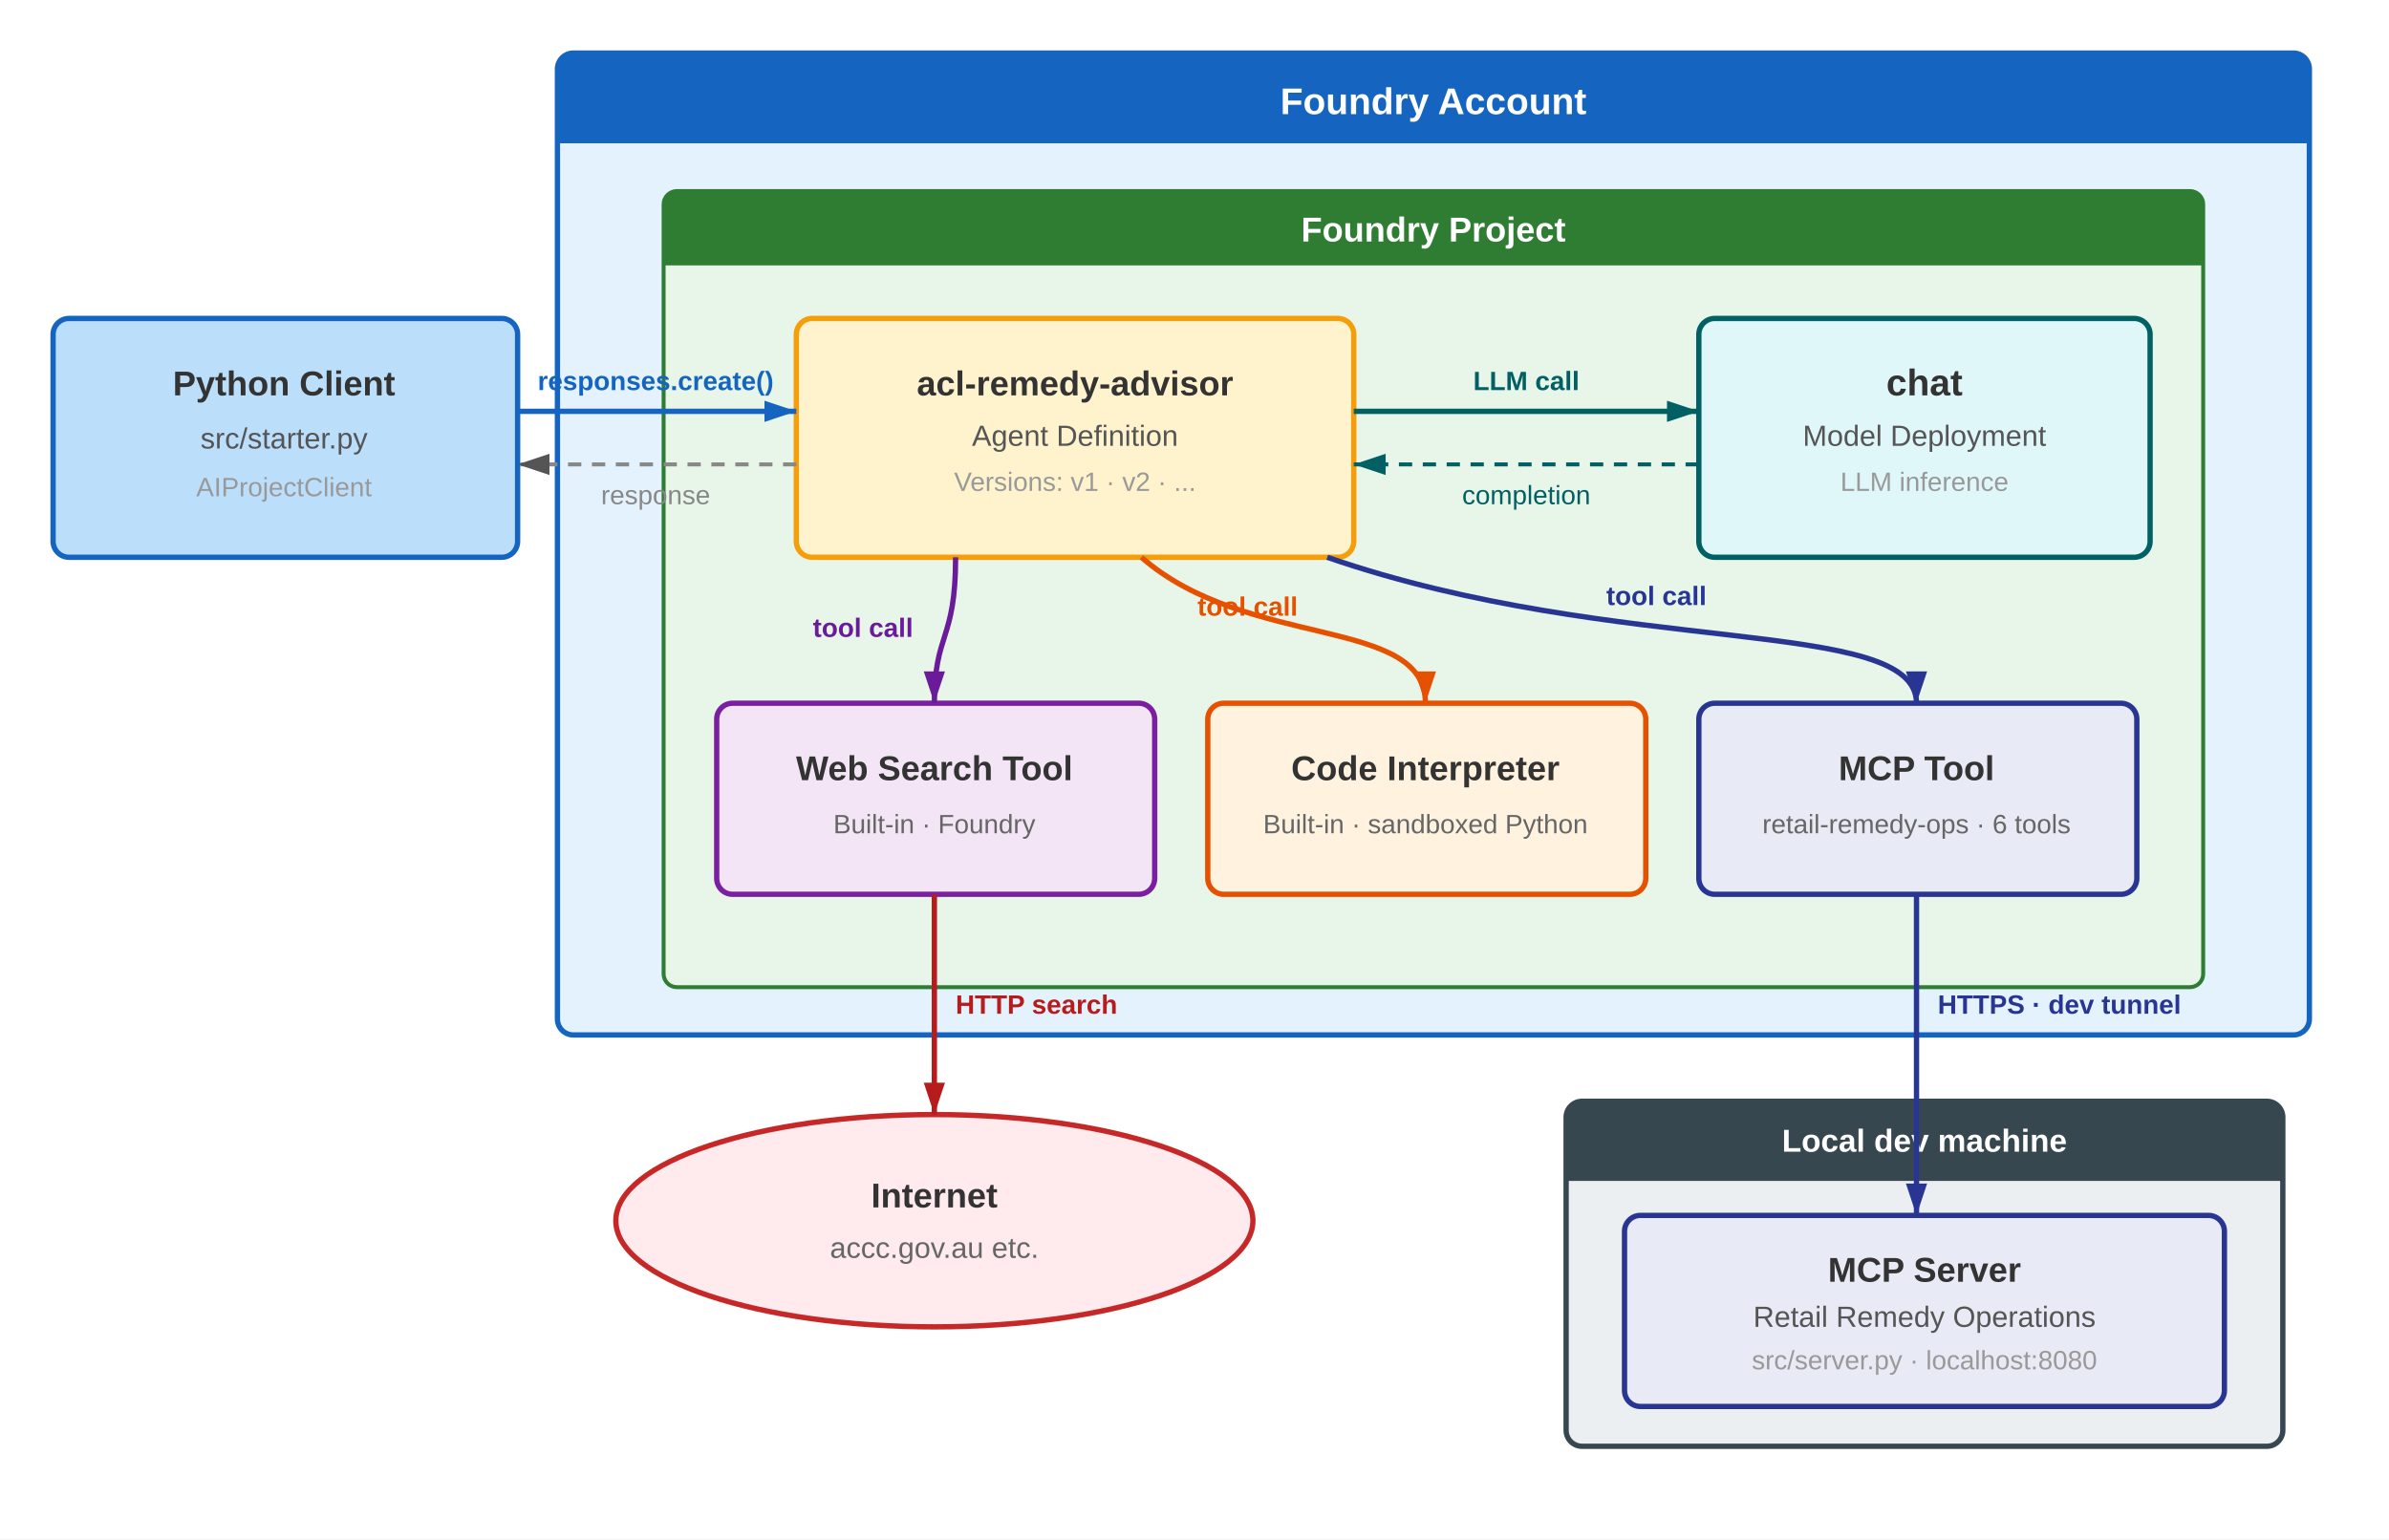
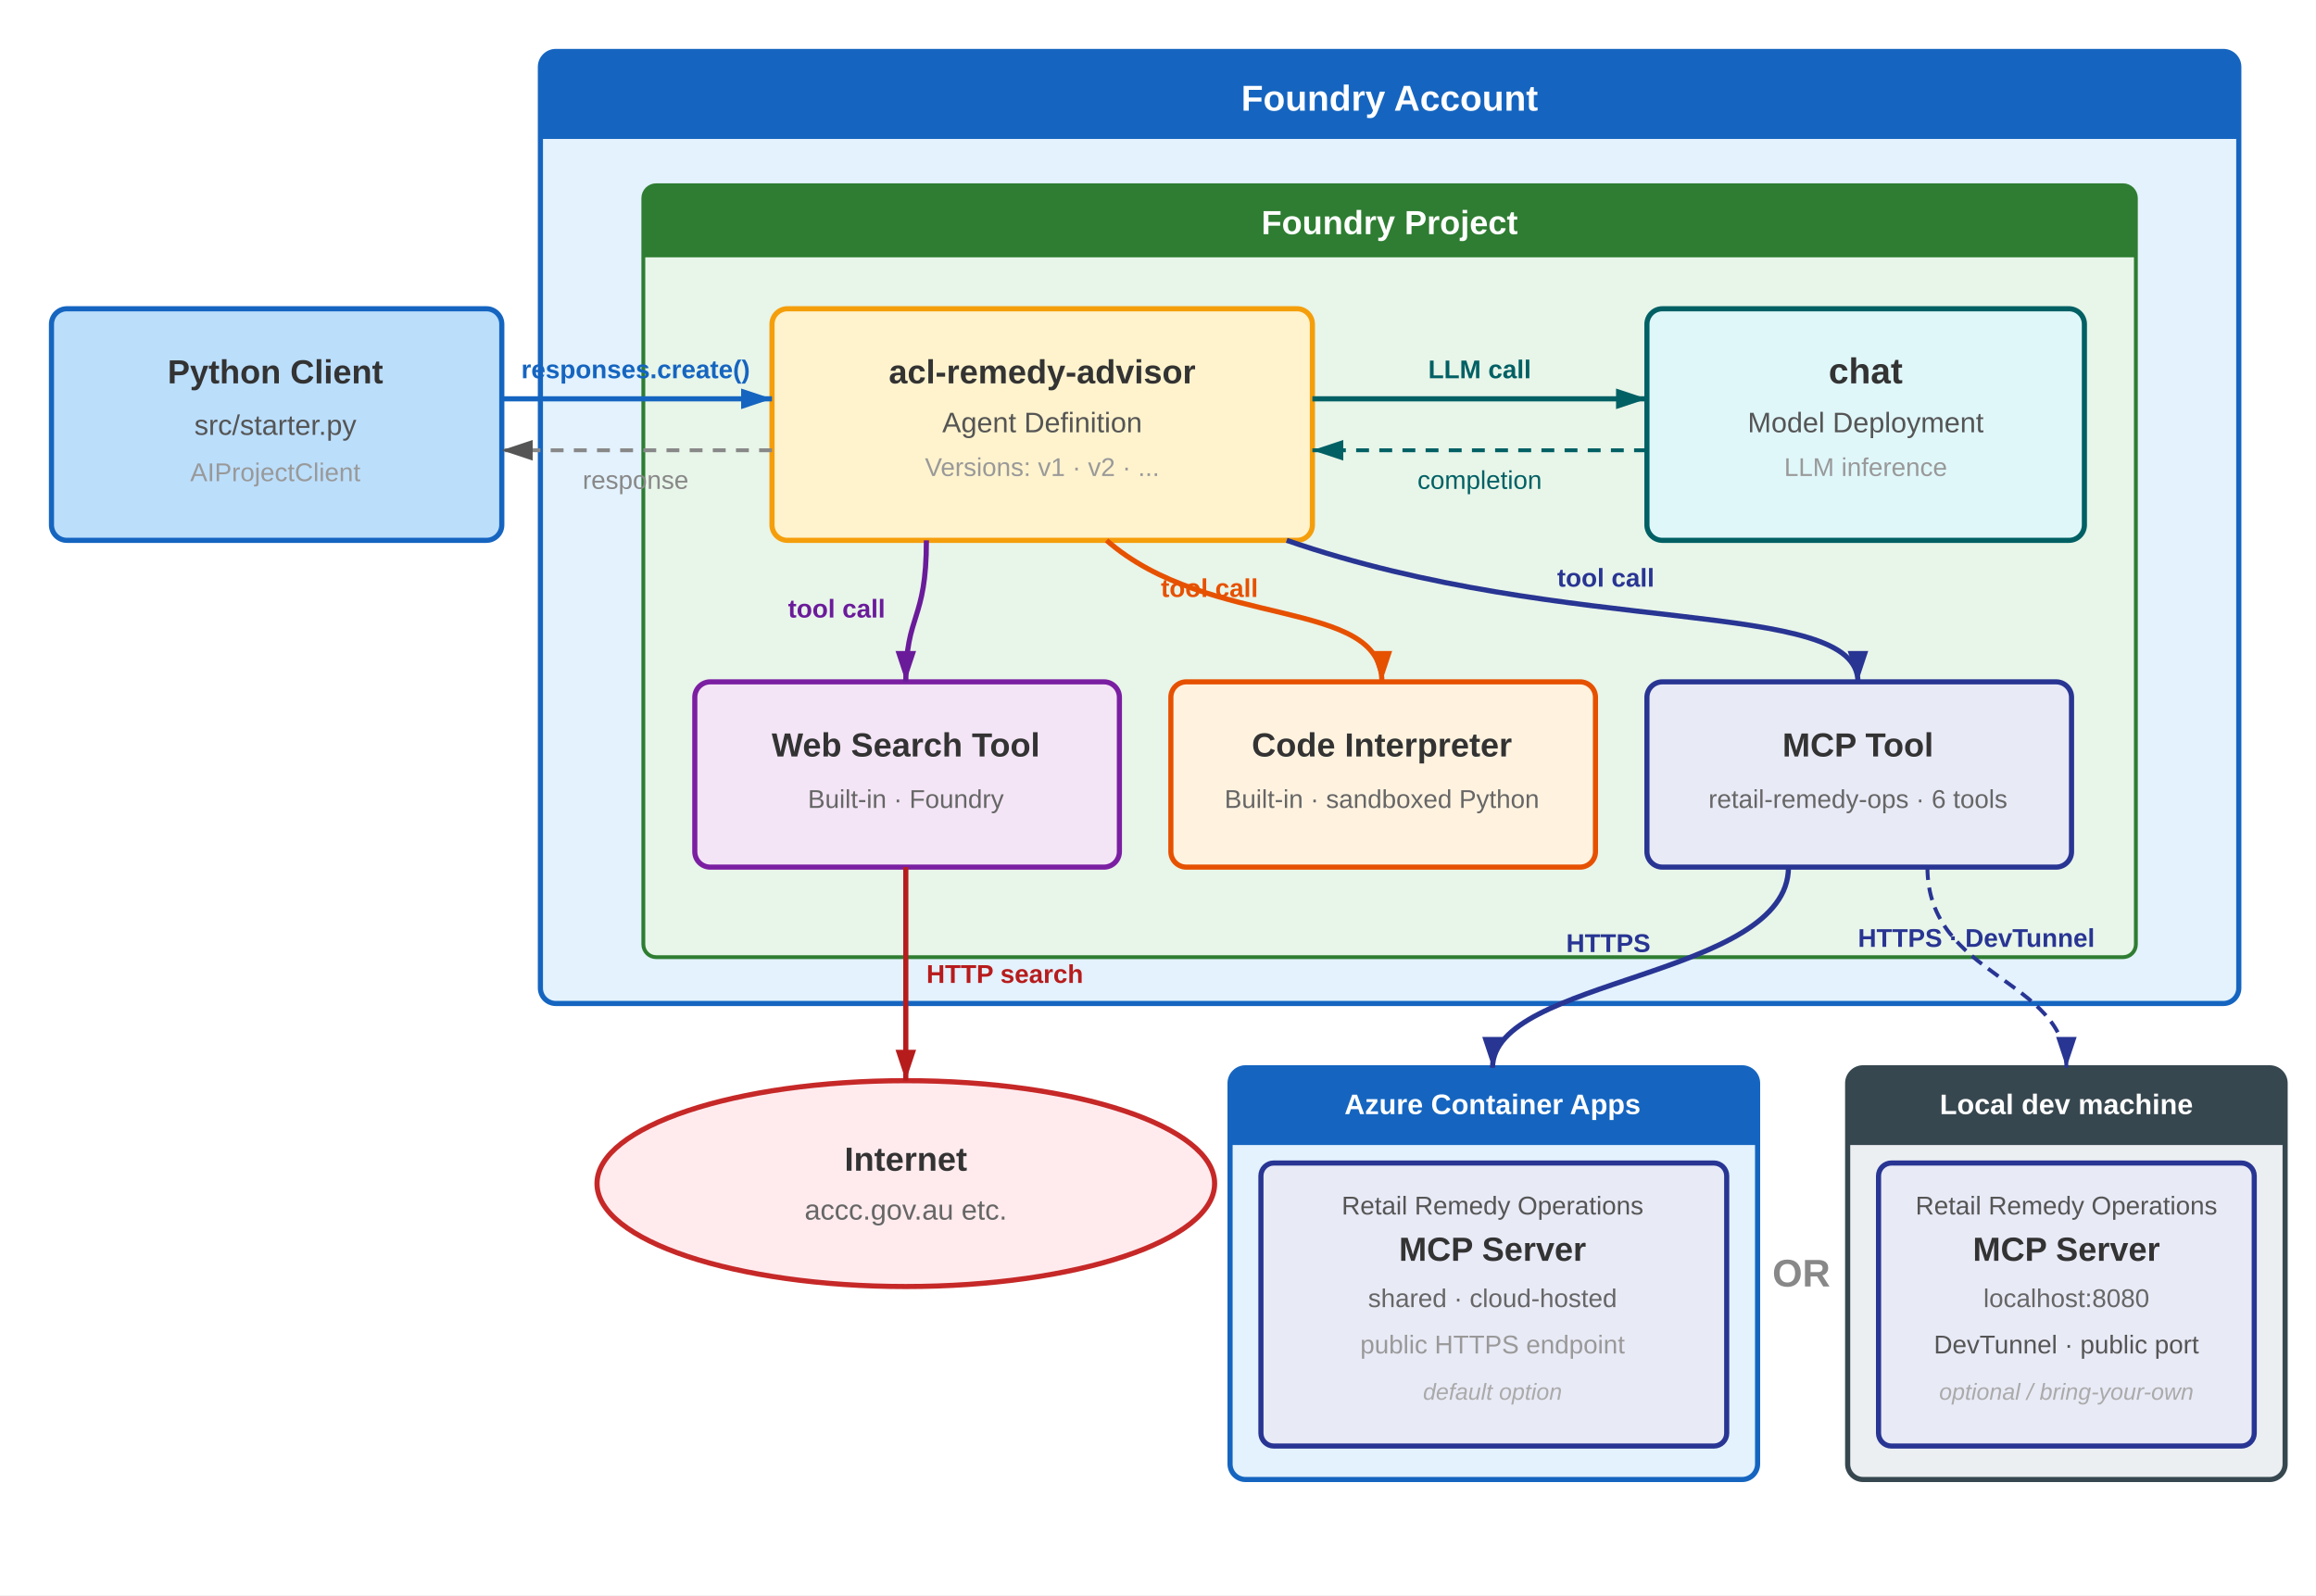
- <svg xmlns="http://www.w3.org/2000/svg" width="900" height="580" viewBox="0 0 900 580">
-   <rect width="900" height="580" fill="white" />
+ <svg xmlns="http://www.w3.org/2000/svg" width="900" height="620" viewBox="0 0 900 620">
+   <rect width="900" height="620" fill="white" />
  <defs>
    <marker id="ah" markerWidth="12" markerHeight="8" refX="12" refY="4" orient="auto" markerUnits="userSpaceOnUse">
      <polygon points="0 0, 12 4, 0 8" fill="#555555" />
    </marker>
    <marker id="ah-blue" markerWidth="12" markerHeight="8" refX="12" refY="4" orient="auto" markerUnits="userSpaceOnUse">
      <polygon points="0 0, 12 4, 0 8" fill="#1565C0" />
    </marker>
    <marker id="ah-purple" markerWidth="12" markerHeight="8" refX="12" refY="4" orient="auto" markerUnits="userSpaceOnUse">
      <polygon points="0 0, 12 4, 0 8" fill="#6A1B9A" />
    </marker>
    <marker id="ah-red" markerWidth="12" markerHeight="8" refX="12" refY="4" orient="auto" markerUnits="userSpaceOnUse">
      <polygon points="0 0, 12 4, 0 8" fill="#B71C1C" />
    </marker>
    <marker id="ah-teal" markerWidth="12" markerHeight="8" refX="12" refY="4" orient="auto" markerUnits="userSpaceOnUse">
      <polygon points="0 0, 12 4, 0 8" fill="#006064" />
    </marker>
    <marker id="ah-orange" markerWidth="12" markerHeight="8" refX="12" refY="4" orient="auto" markerUnits="userSpaceOnUse">
      <polygon points="0 0, 12 4, 0 8" fill="#E65100" />
    </marker>
    <marker id="ah-indigo" markerWidth="12" markerHeight="8" refX="12" refY="4" orient="auto" markerUnits="userSpaceOnUse">
      <polygon points="0 0, 12 4, 0 8" fill="#283593" />
    </marker>
  </defs>
  <rect x="210" y="20" width="660" height="370" rx="6" fill="#E3F2FD" stroke="#1565C0" stroke-width="2" />
  <path d="M 216,20 L 864,20 Q 870,20 870,26 L 870,54 L 210,54 L 210,26 Q 210,20 216,20 Z" fill="#1565C0" />
  <text x="540" y="43" text-anchor="middle" fill="white" font-family="'Segoe UI',Arial,sans-serif" font-size="14" font-weight="bold">Foundry Account</text>
  <rect x="250" y="72" width="580" height="300" rx="5" fill="#E8F5E9" stroke="#2E7D32" stroke-width="1.5" />
  <path d="M 256,72 L 824,72 Q 830,72 830,77 L 830,100 L 250,100 L 250,77 Q 250,72 256,72 Z" fill="#2E7D32" />
  <text x="540" y="91" text-anchor="middle" fill="white" font-family="'Segoe UI',Arial,sans-serif" font-size="13" font-weight="bold">Foundry Project</text>
  <rect x="300" y="120" width="210" height="90" rx="6" fill="#FFF3CD" stroke="#F59E0B" stroke-width="2" />
  <text x="405" y="149" text-anchor="middle" fill="#333333" font-family="'Segoe UI',Arial,sans-serif" font-size="13" font-weight="bold">acl-remedy-advisor</text>
  <text x="405" y="168" text-anchor="middle" fill="#555555" font-family="'Segoe UI',Arial,sans-serif" font-size="11">Agent Definition</text>
  <text x="405" y="185" text-anchor="middle" fill="#999999" font-family="'Segoe UI',Arial,sans-serif" font-size="10">Versions: v1 · v2 · ...</text>
  <rect x="640" y="120" width="170" height="90" rx="6" fill="#E0F7FA" stroke="#006064" stroke-width="2" />
  <text x="725" y="149" text-anchor="middle" fill="#333333" font-family="'Segoe UI',Arial,sans-serif" font-size="14" font-weight="bold">chat</text>
  <text x="725" y="168" text-anchor="middle" fill="#555555" font-family="'Segoe UI',Arial,sans-serif" font-size="11">Model Deployment</text>
  <text x="725" y="185" text-anchor="middle" fill="#999999" font-family="'Segoe UI',Arial,sans-serif" font-size="10">LLM inference</text>
  <rect x="270" y="265" width="165" height="72" rx="6" fill="#F3E5F5" stroke="#7B1FA2" stroke-width="2" />
  <text x="352" y="294" text-anchor="middle" fill="#333333" font-family="'Segoe UI',Arial,sans-serif" font-size="13" font-weight="bold">Web Search Tool</text>
  <text x="352" y="314" text-anchor="middle" fill="#666666" font-family="'Segoe UI',Arial,sans-serif" font-size="10">Built-in · Foundry</text>
  <rect x="455" y="265" width="165" height="72" rx="6" fill="#FFF3E0" stroke="#E65100" stroke-width="2" />
  <text x="537" y="294" text-anchor="middle" fill="#333333" font-family="'Segoe UI',Arial,sans-serif" font-size="13" font-weight="bold">Code Interpreter</text>
  <text x="537" y="314" text-anchor="middle" fill="#666666" font-family="'Segoe UI',Arial,sans-serif" font-size="10">Built-in · sandboxed Python</text>
  <rect x="640" y="265" width="165" height="72" rx="6" fill="#E8EAF6" stroke="#283593" stroke-width="2" />
  <text x="722" y="294" text-anchor="middle" fill="#333333" font-family="'Segoe UI',Arial,sans-serif" font-size="13" font-weight="bold">MCP Tool</text>
  <text x="722" y="314" text-anchor="middle" fill="#666666" font-family="'Segoe UI',Arial,sans-serif" font-size="10">retail-remedy-ops · 6 tools</text>
  <rect x="20" y="120" width="175" height="90" rx="6" fill="#BBDEFB" stroke="#1565C0" stroke-width="2" />
  <text x="107" y="149" text-anchor="middle" fill="#333333" font-family="'Segoe UI',Arial,sans-serif" font-size="13" font-weight="bold">Python Client</text>
  <text x="107" y="169" text-anchor="middle" fill="#555555" font-family="'Segoe UI',Arial,sans-serif" font-size="11">src/starter.py</text>
  <text x="107" y="187" text-anchor="middle" fill="#999999" font-family="'Segoe UI',Arial,sans-serif" font-size="10">AIProjectClient</text>
  <ellipse cx="352" cy="460" rx="120" ry="40" fill="#FFEBEE" stroke="#C62828" stroke-width="2" />
  <text x="352" y="455" text-anchor="middle" fill="#333333" font-family="'Segoe UI',Arial,sans-serif" font-size="13" font-weight="bold">Internet</text>
  <text x="352" y="474" text-anchor="middle" fill="#666666" font-family="'Segoe UI',Arial,sans-serif" font-size="11">accc.gov.au etc.</text>
-   <rect x="590" y="415" width="270" height="130" rx="6" fill="#ECEFF1" stroke="#37474F" stroke-width="2" />
-   <path d="M 596,415 L 854,415 Q 860,415 860,421 L 860,445 L 590,445 L 590,421 Q 590,415 596,415 Z" fill="#37474F" />
-   <text x="725" y="434" text-anchor="middle" fill="white" font-family="'Segoe UI',Arial,sans-serif" font-size="12" font-weight="bold">Local dev machine</text>
-   <rect x="612" y="458" width="226" height="72" rx="6" fill="#E8EAF6" stroke="#283593" stroke-width="2" />
-   <text x="725" y="483" text-anchor="middle" fill="#333333" font-family="'Segoe UI',Arial,sans-serif" font-size="13" font-weight="bold">MCP Server</text>
-   <text x="725" y="500" text-anchor="middle" fill="#555555" font-family="'Segoe UI',Arial,sans-serif" font-size="11">Retail Remedy Operations</text>
-   <text x="725" y="516" text-anchor="middle" fill="#999999" font-family="'Segoe UI',Arial,sans-serif" font-size="10">src/server.py · localhost:8080</text>
+   <rect x="478" y="415" width="205" height="160" rx="6" fill="#E3F2FD" stroke="#1565C0" stroke-width="2" />
+   <path d="M 484,415 L 677,415 Q 683,415 683,421 L 683,445 L 478,445 L 478,421 Q 478,415 484,415 Z" fill="#1565C0" />
+   <text x="580" y="433" text-anchor="middle" fill="white" font-family="'Segoe UI',Arial,sans-serif" font-size="11" font-weight="bold">Azure Container Apps</text>
+   <rect x="490" y="452" width="181" height="110" rx="5" fill="#E8EAF6" stroke="#283593" stroke-width="2" />
+   <text x="580" y="472" text-anchor="middle" fill="#555555" font-family="'Segoe UI',Arial,sans-serif" font-size="10">Retail Remedy Operations</text>
+   <text x="580" y="490" text-anchor="middle" fill="#333333" font-family="'Segoe UI',Arial,sans-serif" font-size="13" font-weight="bold">MCP Server</text>
+   <text x="580" y="508" text-anchor="middle" fill="#666666" font-family="'Segoe UI',Arial,sans-serif" font-size="10">shared · cloud-hosted</text>
+   <text x="580" y="526" text-anchor="middle" fill="#999999" font-family="'Segoe UI',Arial,sans-serif" font-size="10">public HTTPS endpoint</text>
+   <text x="580" y="544" text-anchor="middle" fill="#AAAAAA" font-family="'Segoe UI',Arial,sans-serif" font-size="9" font-style="italic">default option</text>
+   <text x="700" y="500" text-anchor="middle" fill="#888888" font-family="'Segoe UI',Arial,sans-serif" font-size="15" font-weight="bold">OR</text>
+   <rect x="718" y="415" width="170" height="160" rx="6" fill="#ECEFF1" stroke="#37474F" stroke-width="2" />
+   <path d="M 724,415 L 882,415 Q 888,415 888,421 L 888,445 L 718,445 L 718,421 Q 718,415 724,415 Z" fill="#37474F" />
+   <text x="803" y="433" text-anchor="middle" fill="white" font-family="'Segoe UI',Arial,sans-serif" font-size="11" font-weight="bold">Local dev machine</text>
+   <rect x="730" y="452" width="146" height="110" rx="5" fill="#E8EAF6" stroke="#283593" stroke-width="2" />
+   <text x="803" y="472" text-anchor="middle" fill="#555555" font-family="'Segoe UI',Arial,sans-serif" font-size="10">Retail Remedy Operations</text>
+   <text x="803" y="490" text-anchor="middle" fill="#333333" font-family="'Segoe UI',Arial,sans-serif" font-size="13" font-weight="bold">MCP Server</text>
+   <text x="803" y="508" text-anchor="middle" fill="#666666" font-family="'Segoe UI',Arial,sans-serif" font-size="10">localhost:8080</text>
+   <text x="803" y="526" text-anchor="middle" fill="#555555" font-family="'Segoe UI',Arial,sans-serif" font-size="10">DevTunnel · public port</text>
+   <text x="803" y="544" text-anchor="middle" fill="#AAAAAA" font-family="'Segoe UI',Arial,sans-serif" font-size="9" font-style="italic">optional / bring-your-own</text>
  <path d="M 195,155 L 300,155" stroke="#1565C0" stroke-width="2" fill="none" marker-end="url(#ah-blue)" />
  <text x="247" y="147" text-anchor="middle" fill="#1565C0" font-family="'Segoe UI',Arial,sans-serif" font-size="10" font-weight="bold">responses.create()</text>
  <path d="M 300,175 L 195,175" stroke="#888888" stroke-width="1.5" stroke-dasharray="5,4" fill="none" marker-end="url(#ah)" />
  <text x="247" y="190" text-anchor="middle" fill="#888888" font-family="'Segoe UI',Arial,sans-serif" font-size="10">response</text>
  <path d="M 510,155 L 640,155" stroke="#006064" stroke-width="2" fill="none" marker-end="url(#ah-teal)" />
  <text x="575" y="147" text-anchor="middle" fill="#006064" font-family="'Segoe UI',Arial,sans-serif" font-size="10" font-weight="bold">LLM call</text>
  <path d="M 640,175 L 510,175" stroke="#006064" stroke-width="1.5" stroke-dasharray="5,4" fill="none" marker-end="url(#ah-teal)" />
  <text x="575" y="190" text-anchor="middle" fill="#006064" font-family="'Segoe UI',Arial,sans-serif" font-size="10">completion</text>
  <path d="M 360,210 C 360,242 352,238 352,265" stroke="#6A1B9A" stroke-width="2" fill="none" marker-end="url(#ah-purple)" />
  <text x="344" y="240" text-anchor="end" fill="#6A1B9A" font-family="'Segoe UI',Arial,sans-serif" font-size="10" font-weight="bold">tool call</text>
  <path d="M 430,210 C 470,245 537,232 537,265" stroke="#E65100" stroke-width="2" fill="none" marker-end="url(#ah-orange)" />
  <text x="470" y="232" text-anchor="middle" fill="#E65100" font-family="'Segoe UI',Arial,sans-serif" font-size="10" font-weight="bold">tool call</text>
  <path d="M 500,210 C 610,248 722,232 722,265" stroke="#283593" stroke-width="2" fill="none" marker-end="url(#ah-indigo)" />
  <text x="624" y="228" text-anchor="middle" fill="#283593" font-family="'Segoe UI',Arial,sans-serif" font-size="10" font-weight="bold">tool call</text>
  <path d="M 352,337 L 352,420" stroke="#B71C1C" stroke-width="2" fill="none" marker-end="url(#ah-red)" />
  <text x="360" y="382" text-anchor="start" fill="#B71C1C" font-family="'Segoe UI',Arial,sans-serif" font-size="10" font-weight="bold">HTTP search</text>
-   <path d="M 722,337 L 722,458" stroke="#283593" stroke-width="2" fill="none" marker-end="url(#ah-indigo)" />
-   <text x="730" y="382" text-anchor="start" fill="#283593" font-family="'Segoe UI',Arial,sans-serif" font-size="10" font-weight="bold">HTTPS · dev tunnel</text>
+   <path d="M 695,337 C 695,380 580,380 580,415" stroke="#283593" stroke-width="2" fill="none" marker-end="url(#ah-indigo)" />
+   <text x="625" y="370" text-anchor="middle" fill="#283593" font-family="'Segoe UI',Arial,sans-serif" font-size="10" font-weight="bold">HTTPS</text>
+   <path d="M 749,337 C 749,380 803,380 803,415" stroke="#283593" stroke-width="1.5" fill="none" stroke-dasharray="5,3" marker-end="url(#ah-indigo)" />
+   <text x="768" y="368" text-anchor="middle" fill="#283593" font-family="'Segoe UI',Arial,sans-serif" font-size="10" font-weight="bold">HTTPS · DevTunnel</text>
</svg>
